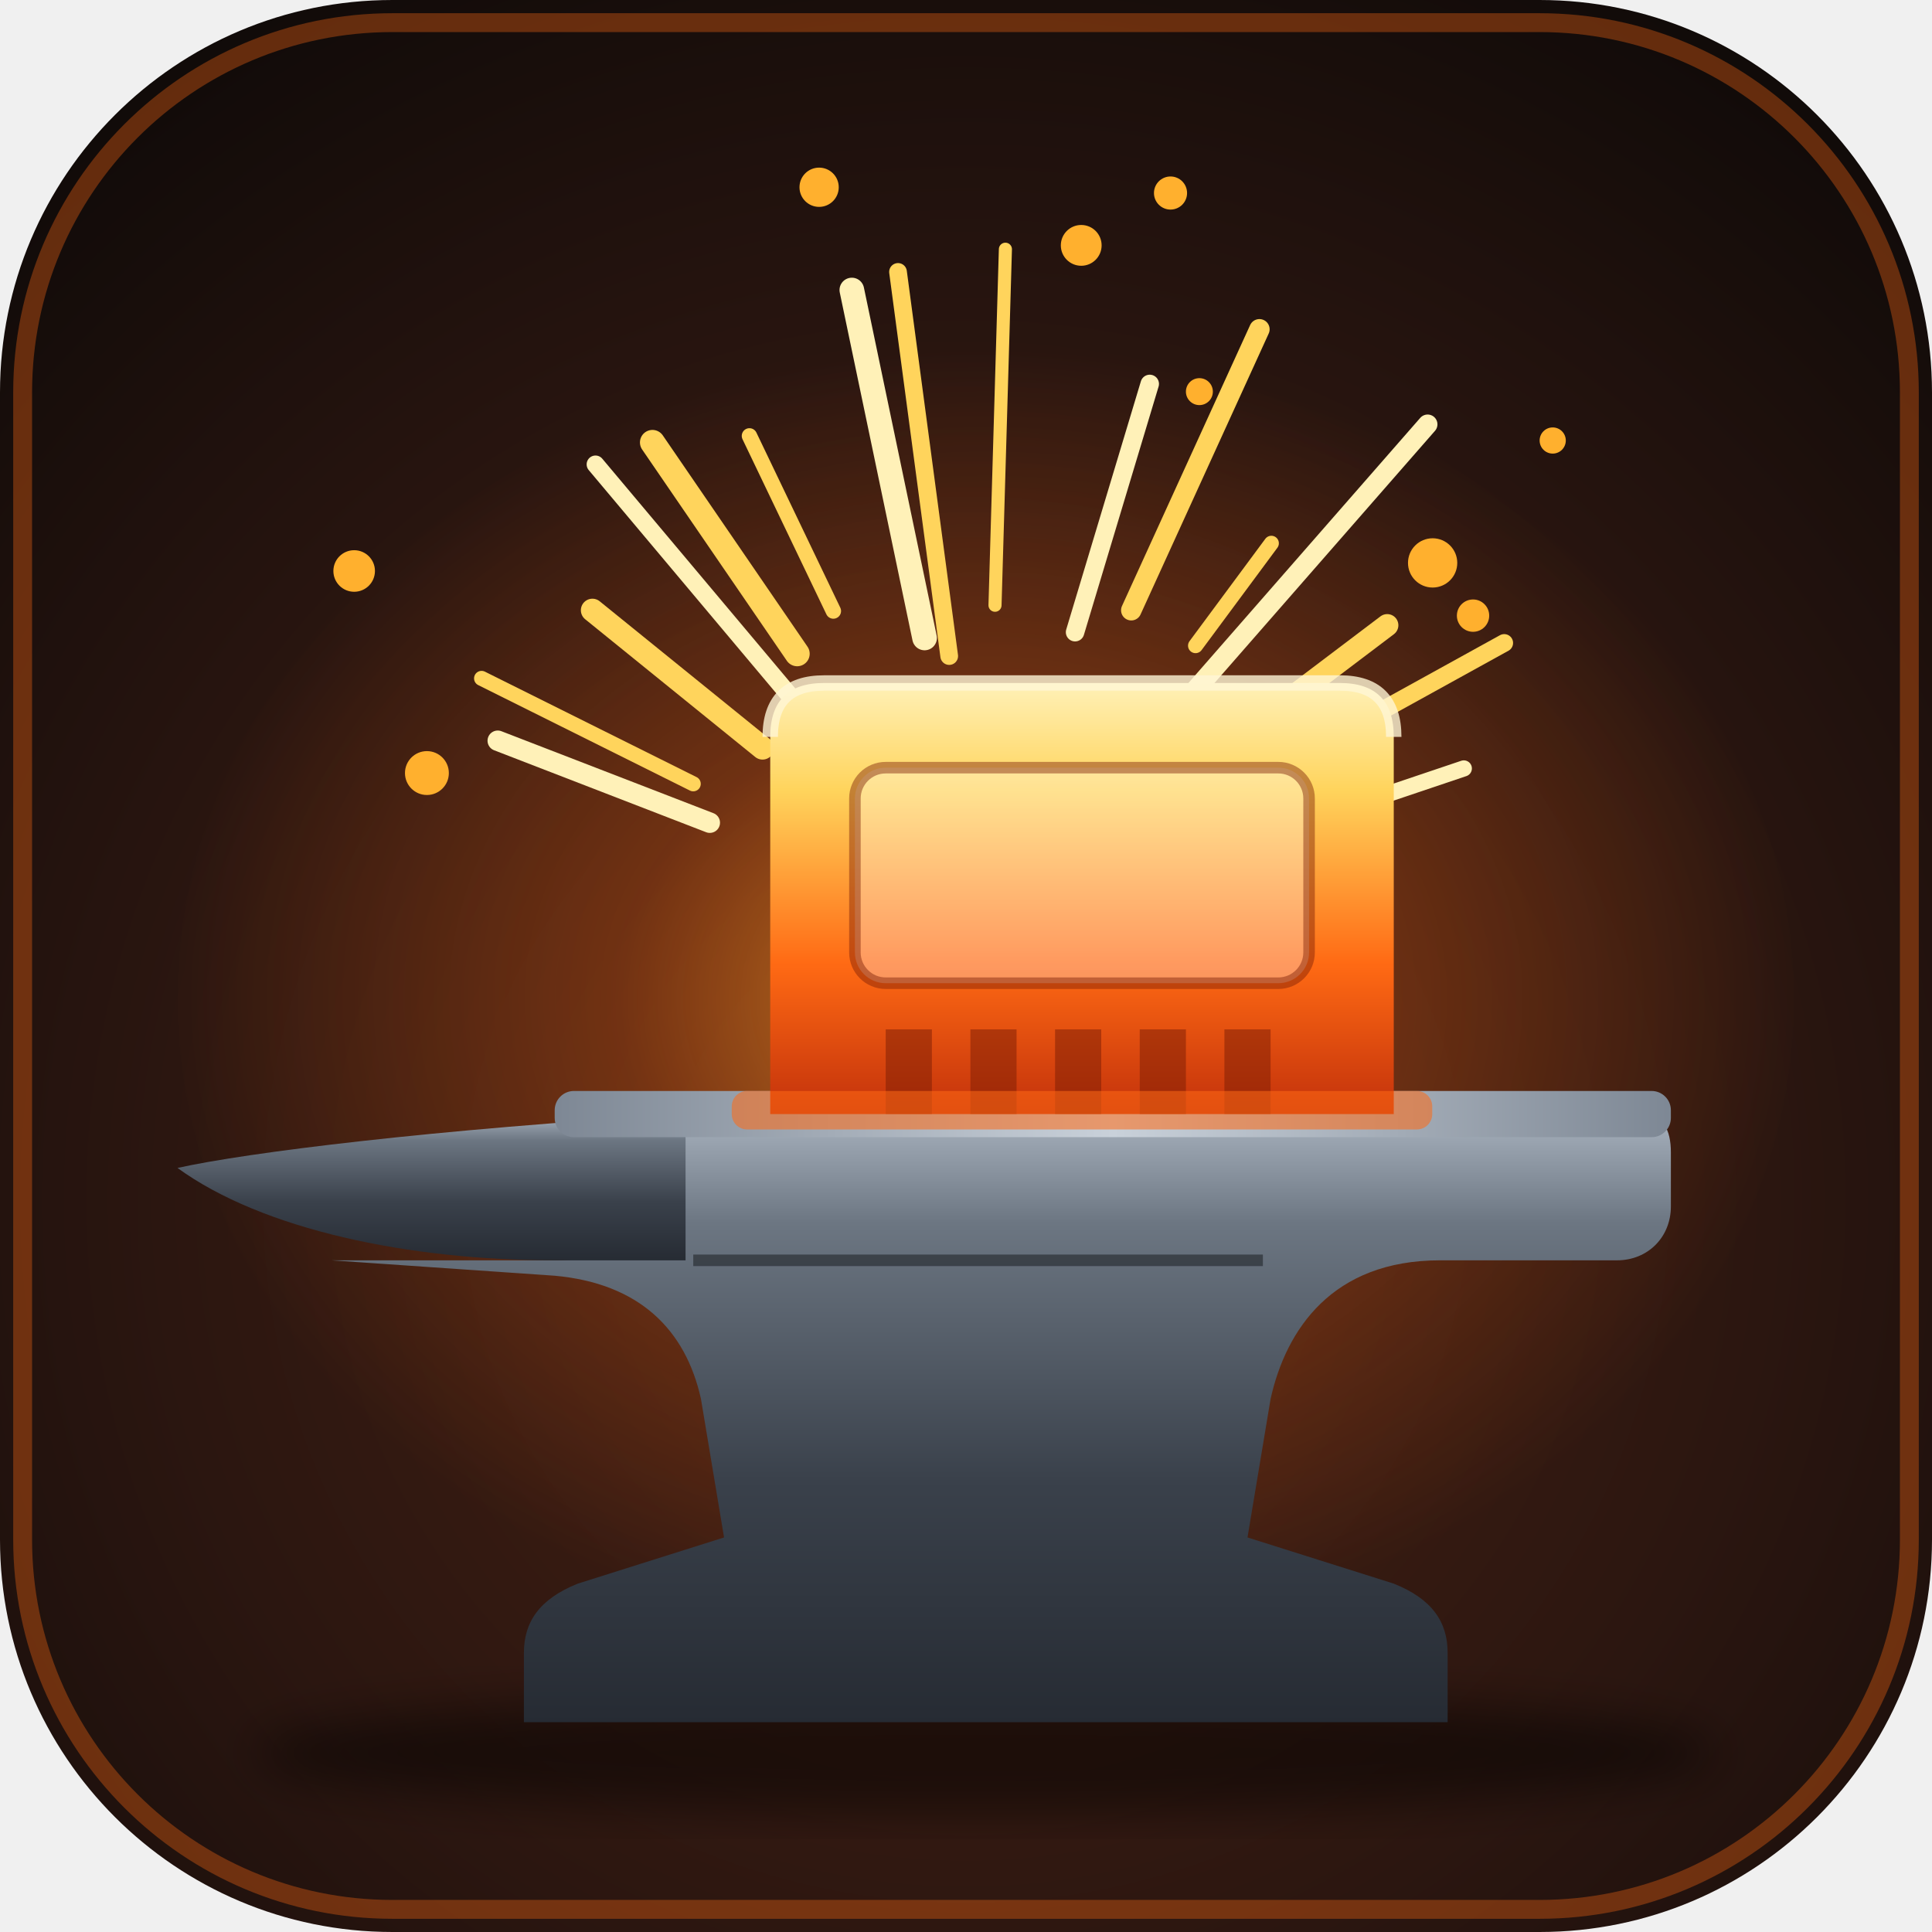
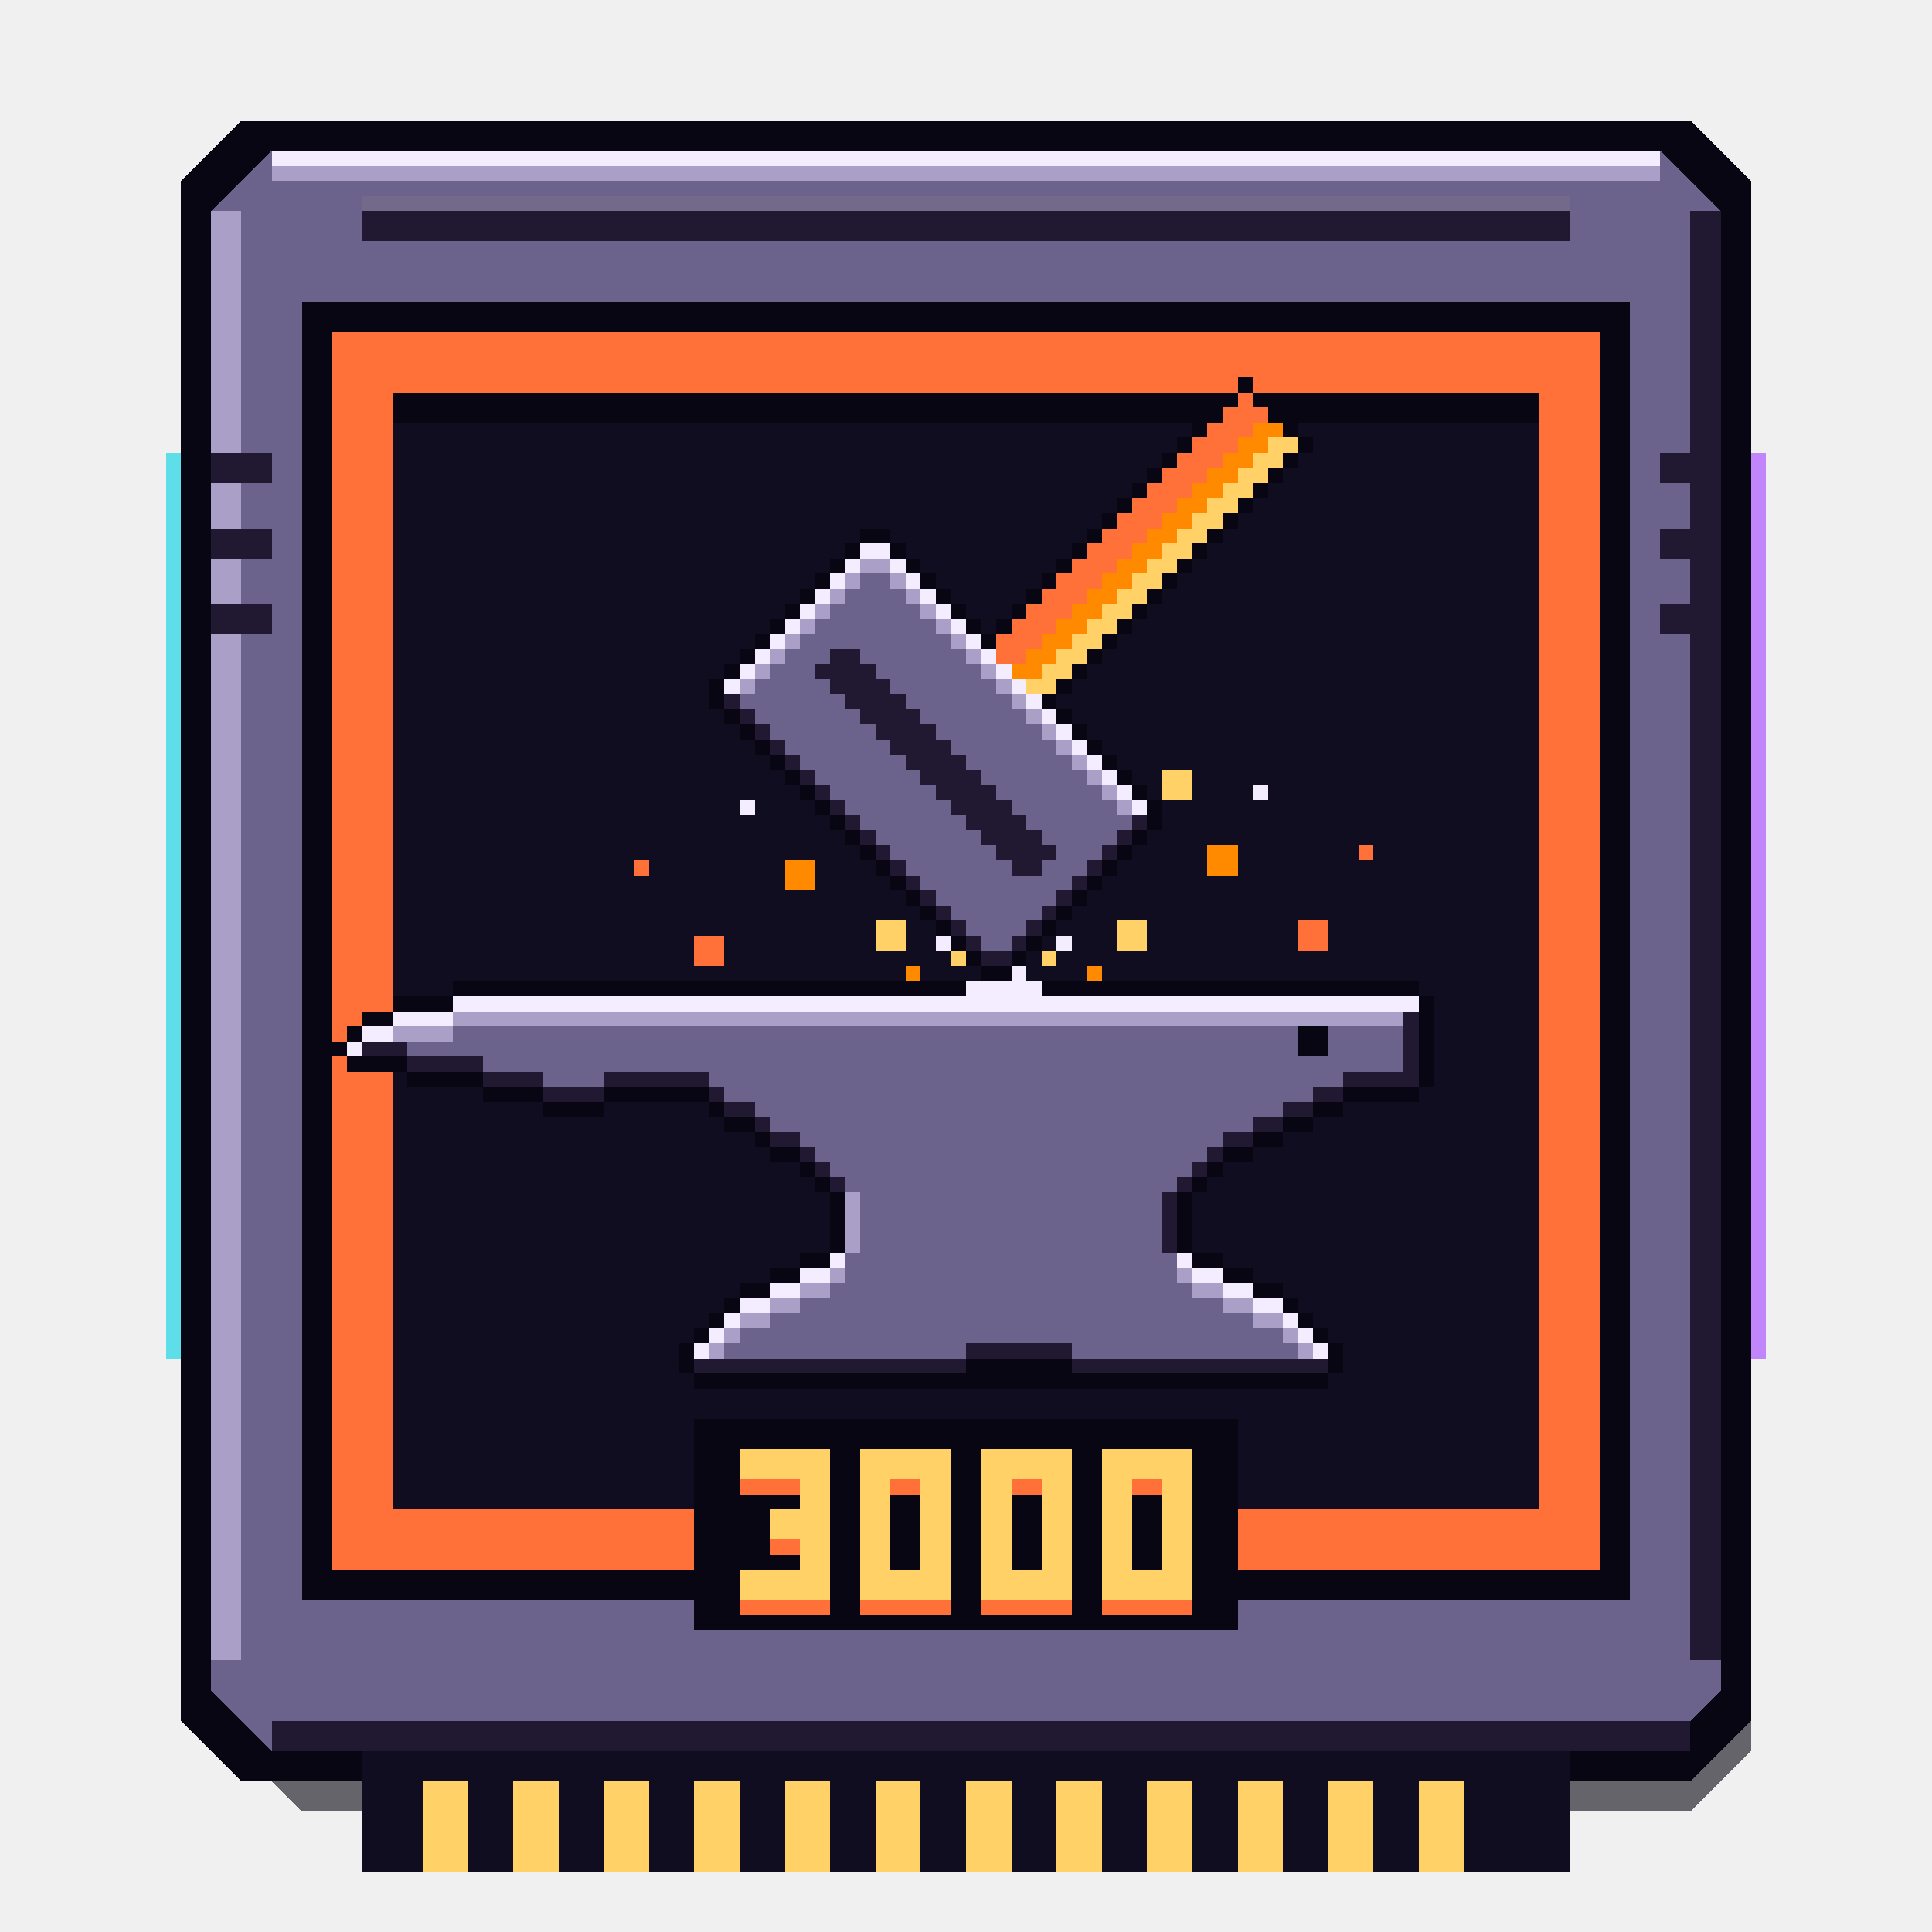
<svg xmlns="http://www.w3.org/2000/svg" width="512" height="512" viewBox="0 0 512 512">
  <defs>
    <linearGradient id="steel" x1="0" y1="0" x2="0" y2="1">
      <stop offset="0" stop-color="#a9b3bf" />
      <stop offset=".18" stop-color="#6c7682" />
      <stop offset=".6" stop-color="#3a414b" />
      <stop offset="1" stop-color="#262b33" />
    </linearGradient>
    <linearGradient id="steelface" x1="0" y1="0" x2="1" y2="0">
      <stop offset="0" stop-color="#7d8794" />
      <stop offset=".5" stop-color="#c9d1da" />
      <stop offset="1" stop-color="#7d8794" />
    </linearGradient>
    <linearGradient id="hot" x1="0" y1="0" x2="0" y2="1">
      <stop offset="0" stop-color="#fff1b8" />
-       <stop offset=".25" stop-color="#ffd45c" />
-       <stop offset=".65" stop-color="#ff6a14" />
+       <stop offset=".25" stop-color="#ffd166" />
+       <stop offset=".65" stop-color="#ff7138" />
      <stop offset="1" stop-color="#c2310b" />
    </linearGradient>
    <radialGradient id="glow" cx=".5" cy=".5" r=".5">
-       <stop offset="0" stop-color="#ffb02e" stop-opacity=".75" />
-       <stop offset=".45" stop-color="#ff6a14" stop-opacity=".28" />
-       <stop offset="1" stop-color="#ff6a14" stop-opacity="0" />
+       <stop offset="0" stop-color="#ffd166" stop-opacity=".75" />
+       <stop offset=".45" stop-color="#ff7138" stop-opacity=".28" />
+       <stop offset="1" stop-color="#ff7138" stop-opacity="0" />
    </radialGradient>
    <radialGradient id="bg" cx=".5" cy=".62" r=".75">
-       <stop offset="0" stop-color="#4a2214" />
-       <stop offset=".55" stop-color="#2b1610" />
-       <stop offset="1" stop-color="#0d0908" />
+       <stop offset="0" stop-color="#2c2048" />
+       <stop offset=".55" stop-color="#100d20" />
+       <stop offset="1" stop-color="#080613" />
    </radialGradient>
    <linearGradient id="plate" x1="0" y1="0" x2="0" y2="1">
      <stop offset="0" stop-color="#ffe27a" />
      <stop offset="1" stop-color="#f0a51c" />
    </linearGradient>
    <linearGradient id="word" x1="0" y1="0" x2="0" y2="1">
      <stop offset="0" stop-color="#fff7ec" />
      <stop offset=".62" stop-color="#f3e3cf" />
      <stop offset="1" stop-color="#ffb45a" />
    </linearGradient>
    <filter id="soft" x="-20%" y="-20%" width="140%" height="140%">
      <feGaussianBlur stdDeviation="6" />
    </filter>
  </defs>
-   <clipPath id="c">
-     <rect width="512" height="512" rx="104" />
-   </clipPath>
-   <g clip-path="url(#c)">
-     <rect width="512" height="512" fill="url(#bg)" />
-     <g transform="translate(-6 28) scale(1.02)">
-       <g transform="scale(1)">
-         <ellipse cx="262" cy="232" rx="210" ry="170" fill="url(#glow)" />
-         <line x1="190.3" y1="186.3" x2="135.2" y2="165.0" stroke="#fff1b8" stroke-width="5.3" stroke-linecap="round" />
-         <line x1="186.0" y1="176.2" x2="131.0" y2="148.8" stroke="#ffd45c" stroke-width="3.9" stroke-linecap="round" />
-         <line x1="204.0" y1="166.9" x2="159.8" y2="131.1" stroke="#ffd45c" stroke-width="6.0" stroke-linecap="round" />
-         <line x1="212.6" y1="155.1" x2="160.6" y2="93.2" stroke="#fff1b8" stroke-width="4.6" stroke-linecap="round" />
-         <line x1="213.0" y1="142.4" x2="175.4" y2="87.5" stroke="#ffd45c" stroke-width="6.5" stroke-linecap="round" />
-         <line x1="222.4" y1="131.3" x2="200.6" y2="85.8" stroke="#ffd45c" stroke-width="4.0" stroke-linecap="round" />
-         <line x1="246.1" y1="138.3" x2="227.2" y2="47.9" stroke="#fff1b8" stroke-width="6.4" stroke-linecap="round" />
-         <line x1="252.5" y1="143.0" x2="239.2" y2="43.2" stroke="#ffd45c" stroke-width="4.6" stroke-linecap="round" />
-         <line x1="264.4" y1="129.8" x2="267.1" y2="37.3" stroke="#ffd45c" stroke-width="3.4" stroke-linecap="round" />
-         <line x1="285.2" y1="136.8" x2="304.6" y2="72.3" stroke="#fff1b8" stroke-width="4.8" stroke-linecap="round" />
-         <line x1="299.8" y1="131.1" x2="333.1" y2="58.1" stroke="#ffd45c" stroke-width="5.3" stroke-linecap="round" />
-         <line x1="316.5" y1="140.3" x2="336.2" y2="113.7" stroke="#ffd45c" stroke-width="3.9" stroke-linecap="round" />
-         <line x1="310.7" y1="158.4" x2="376.8" y2="82.8" stroke="#fff1b8" stroke-width="5.1" stroke-linecap="round" />
-         <line x1="320.3" y1="169.8" x2="366.3" y2="135.0" stroke="#ffd45c" stroke-width="5.8" stroke-linecap="round" />
-         <line x1="334.2" y1="174.1" x2="396.7" y2="139.6" stroke="#ffd45c" stroke-width="4.6" stroke-linecap="round" />
-         <line x1="340.8" y1="187.5" x2="386.2" y2="172.2" stroke="#fff1b8" stroke-width="4.2" stroke-linecap="round" />
-         <circle cx="317.5" cy="74.3" r="3.5" fill="#ffb02e" />
-         <circle cx="310.0" cy="22.7" r="4.3" fill="#ffb02e" />
-         <circle cx="378.1" cy="118.8" r="6.4" fill="#ffb02e" />
-         <circle cx="116.8" cy="173.4" r="5.7" fill="#ffb02e" />
-         <circle cx="388.6" cy="132.5" r="4.2" fill="#ffb02e" />
-         <circle cx="409.3" cy="87.0" r="3.4" fill="#ffb02e" />
-         <circle cx="286.8" cy="36.3" r="5.3" fill="#ffb02e" />
-         <circle cx="218.7" cy="21.2" r="5.1" fill="#ffb02e" />
-         <circle cx="97.9" cy="120.9" r="5.4" fill="#ffb02e" />
-         <ellipse cx="262" cy="428" rx="190" ry="16" fill="#000" fill-opacity=".45" filter="url(#soft)" />
-         <path d="M 92 300 L 150 300 C 170 300 176 290 178 280 L 184 262 L 400 262 L 432 262 C 438 262 440 266 440 272 L 440 286 C 440 294 434 300 426 300 L 380 300 C 352 300 340 318 336 336 L 330 372 L 368 384 C 378 388 382 394 382 402 L 382 420 L 142 420 L 142 402 C 142 394 146 388 156 384 L 194 372 L 188 336 C 184 318 172 306 150 304 Z" fill="url(#steel)" />
-         <path d="M 184 262 L 184 300 L 150 300 C 112 300 74 292 52 276 C 70 272 118 266 184 262 Z" fill="url(#steel)" />
-         <rect x="150" y="256" width="290" height="12" rx="5" fill="url(#steelface)" />
-         <path d="M 186 300 L 334 300" stroke="#1a1d22" stroke-width="3" stroke-opacity=".55" />
-         <g transform="translate(206 150)">
-           <path d="M 0 14 Q 0 0 14 0 L 148 0 Q 162 0 162 14 L 162 112 L 0 112 Z" fill="url(#hot)" />
-           <rect x="22" y="22" width="118" height="56" rx="8" fill="#ffffff" fill-opacity=".32" />
-           <rect x="22" y="22" width="118" height="56" rx="8" fill="none" stroke="#7a1d05" stroke-opacity=".45" stroke-width="3" />
-           <rect x="30" y="90" width="12" height="22" fill="#7a1d05" fill-opacity=".5" />
-           <rect x="52" y="90" width="12" height="22" fill="#7a1d05" fill-opacity=".5" />
-           <rect x="74" y="90" width="12" height="22" fill="#7a1d05" fill-opacity=".5" />
-           <rect x="96" y="90" width="12" height="22" fill="#7a1d05" fill-opacity=".5" />
-           <rect x="118" y="90" width="12" height="22" fill="#7a1d05" fill-opacity=".5" />
-           <path d="M 0 14 Q 0 0 14 0 L 148 0 Q 162 0 162 14" fill="none" stroke="#fff6d6" stroke-width="4" stroke-opacity=".8" />
-         </g>
-         <rect x="196" y="256" width="182" height="10" rx="4" fill="#ff6a14" fill-opacity=".55" />
-       </g>
+   <g transform="scale(4)" shape-rendering="crispEdges">
+     <path d="M16,14 L20,10 H112 L116,14 V116 L112,120 H20 L16,116 Z" fill="#080613" opacity=".6" />
+     <path d="M12,12 L16,8 H112 L116,12 V114 L112,118 H16 L12,114 Z" fill="#080613" />
+     <path d="M14,14 L18,10 H110 L114,14 V112 L110,116 H18 L14,112 Z" fill="#6B638B" />
+     <rect x="18" y="10" width="92" height="2" fill="#AAA0C7" />
+     <rect x="18" y="10" width="92" height="1" fill="#F3EDFF" />
+     <rect x="14" y="14" width="2" height="96" fill="#AAA0C7" />
+     <rect x="112" y="14" width="2" height="96" fill="#211832" />
+     <rect x="18" y="114" width="94" height="2" fill="#211832" />
+     <g fill="#211832">
+       <rect x="14" y="30" width="4" height="2" />
+       <rect x="14" y="35" width="4" height="2" />
+       <rect x="14" y="40" width="4" height="2" />
+       <rect x="110" y="30" width="4" height="2" />
+       <rect x="110" y="35" width="4" height="2" />
+       <rect x="110" y="40" width="4" height="2" />
    </g>
-     <rect x="6" y="6" width="500" height="500" rx="98" fill="none" stroke="#ff6a14" stroke-opacity=".35" stroke-width="5" />
+     <rect x="24" y="13" width="80" height="3" fill="#211832" />
+     <rect x="24" y="13" width="80" height="1" fill="#AAA0C7" opacity=".6" />
+     <rect x="11" y="30" width="1" height="60" fill="#38D9E6" opacity=".8" />
+     <rect x="116" y="30" width="1" height="60" fill="#B56AFF" opacity=".8" />
+     <rect x="24" y="116" width="80" height="8" fill="#100D20" />
+     <g fill="#FFD166">
+       <rect x="28" y="118" width="3" height="6" />
+       <rect x="34" y="118" width="3" height="6" />
+       <rect x="40" y="118" width="3" height="6" />
+       <rect x="46" y="118" width="3" height="6" />
+       <rect x="52" y="118" width="3" height="6" />
+       <rect x="58" y="118" width="3" height="6" />
+       <rect x="64" y="118" width="3" height="6" />
+       <rect x="70" y="118" width="3" height="6" />
+       <rect x="76" y="118" width="3" height="6" />
+       <rect x="82" y="118" width="3" height="6" />
+       <rect x="88" y="118" width="3" height="6" />
+       <rect x="94" y="118" width="3" height="6" />
+     </g>
+     <rect x="20" y="20" width="88" height="86" fill="#080613" />
+     <rect x="22" y="22" width="84" height="82" fill="#FF7138" />
+     <rect x="26" y="26" width="76" height="74" fill="#100D20" />
+     <rect x="26" y="26" width="76" height="2" fill="#080613" />
+     <g>
+       <rect x="82" y="25" width="1" height="1" fill="#080613" />
+       <rect x="81" y="26" width="1" height="1" fill="#080613" />
+       <rect x="82" y="26" width="1" height="1" fill="#FF7138" />
+       <rect x="83" y="26" width="1" height="1" fill="#080613" />
+       <rect x="80" y="27" width="1" height="1" fill="#080613" />
+       <rect x="81" y="27" width="3" height="1" fill="#FF7138" />
+       <rect x="84" y="27" width="1" height="1" fill="#080613" />
+       <rect x="79" y="28" width="1" height="1" fill="#080613" />
+       <rect x="80" y="28" width="3" height="1" fill="#FF7138" />
+       <rect x="83" y="28" width="2" height="1" fill="#FF8A00" />
+       <rect x="85" y="28" width="1" height="1" fill="#080613" />
+       <rect x="78" y="29" width="1" height="1" fill="#080613" />
+       <rect x="79" y="29" width="3" height="1" fill="#FF7138" />
+       <rect x="82" y="29" width="2" height="1" fill="#FF8A00" />
+       <rect x="84" y="29" width="2" height="1" fill="#FFD166" />
+       <rect x="86" y="29" width="1" height="1" fill="#080613" />
+       <rect x="77" y="30" width="1" height="1" fill="#080613" />
+       <rect x="78" y="30" width="3" height="1" fill="#FF7138" />
+       <rect x="81" y="30" width="2" height="1" fill="#FF8A00" />
+       <rect x="83" y="30" width="2" height="1" fill="#FFD166" />
+       <rect x="85" y="30" width="1" height="1" fill="#080613" />
+       <rect x="76" y="31" width="1" height="1" fill="#080613" />
+       <rect x="77" y="31" width="3" height="1" fill="#FF7138" />
+       <rect x="80" y="31" width="2" height="1" fill="#FF8A00" />
+       <rect x="82" y="31" width="2" height="1" fill="#FFD166" />
+       <rect x="84" y="31" width="1" height="1" fill="#080613" />
+       <rect x="75" y="32" width="1" height="1" fill="#080613" />
+       <rect x="76" y="32" width="3" height="1" fill="#FF7138" />
+       <rect x="79" y="32" width="2" height="1" fill="#FF8A00" />
+       <rect x="81" y="32" width="2" height="1" fill="#FFD166" />
+       <rect x="83" y="32" width="1" height="1" fill="#080613" />
+       <rect x="74" y="33" width="1" height="1" fill="#080613" />
+       <rect x="75" y="33" width="3" height="1" fill="#FF7138" />
+       <rect x="78" y="33" width="2" height="1" fill="#FF8A00" />
+       <rect x="80" y="33" width="2" height="1" fill="#FFD166" />
+       <rect x="82" y="33" width="1" height="1" fill="#080613" />
+       <rect x="73" y="34" width="1" height="1" fill="#080613" />
+       <rect x="74" y="34" width="3" height="1" fill="#FF7138" />
+       <rect x="77" y="34" width="2" height="1" fill="#FF8A00" />
+       <rect x="79" y="34" width="2" height="1" fill="#FFD166" />
+       <rect x="81" y="34" width="1" height="1" fill="#080613" />
+       <rect x="57" y="35" width="2" height="1" fill="#080613" />
+       <rect x="72" y="35" width="1" height="1" fill="#080613" />
+       <rect x="73" y="35" width="3" height="1" fill="#FF7138" />
+       <rect x="76" y="35" width="2" height="1" fill="#FF8A00" />
+       <rect x="78" y="35" width="2" height="1" fill="#FFD166" />
+       <rect x="80" y="35" width="1" height="1" fill="#080613" />
+       <rect x="56" y="36" width="1" height="1" fill="#080613" />
+       <rect x="57" y="36" width="2" height="1" fill="#F3EDFF" />
+       <rect x="59" y="36" width="1" height="1" fill="#080613" />
+       <rect x="71" y="36" width="1" height="1" fill="#080613" />
+       <rect x="72" y="36" width="3" height="1" fill="#FF7138" />
+       <rect x="75" y="36" width="2" height="1" fill="#FF8A00" />
+       <rect x="77" y="36" width="2" height="1" fill="#FFD166" />
+       <rect x="79" y="36" width="1" height="1" fill="#080613" />
+       <rect x="55" y="37" width="1" height="1" fill="#080613" />
+       <rect x="56" y="37" width="1" height="1" fill="#F3EDFF" />
+       <rect x="57" y="37" width="2" height="1" fill="#AAA0C7" />
+       <rect x="59" y="37" width="1" height="1" fill="#F3EDFF" />
+       <rect x="60" y="37" width="1" height="1" fill="#080613" />
+       <rect x="70" y="37" width="1" height="1" fill="#080613" />
+       <rect x="71" y="37" width="3" height="1" fill="#FF7138" />
+       <rect x="74" y="37" width="2" height="1" fill="#FF8A00" />
+       <rect x="76" y="37" width="2" height="1" fill="#FFD166" />
+       <rect x="78" y="37" width="1" height="1" fill="#080613" />
+       <rect x="54" y="38" width="1" height="1" fill="#080613" />
+       <rect x="55" y="38" width="1" height="1" fill="#F3EDFF" />
+       <rect x="56" y="38" width="1" height="1" fill="#AAA0C7" />
+       <rect x="57" y="38" width="2" height="1" fill="#6B638B" />
+       <rect x="59" y="38" width="1" height="1" fill="#AAA0C7" />
+       <rect x="60" y="38" width="1" height="1" fill="#F3EDFF" />
+       <rect x="61" y="38" width="1" height="1" fill="#080613" />
+       <rect x="69" y="38" width="1" height="1" fill="#080613" />
+       <rect x="70" y="38" width="3" height="1" fill="#FF7138" />
+       <rect x="73" y="38" width="2" height="1" fill="#FF8A00" />
+       <rect x="75" y="38" width="2" height="1" fill="#FFD166" />
+       <rect x="77" y="38" width="1" height="1" fill="#080613" />
+       <rect x="53" y="39" width="1" height="1" fill="#080613" />
+       <rect x="54" y="39" width="1" height="1" fill="#F3EDFF" />
+       <rect x="55" y="39" width="1" height="1" fill="#AAA0C7" />
+       <rect x="56" y="39" width="4" height="1" fill="#6B638B" />
+       <rect x="60" y="39" width="1" height="1" fill="#AAA0C7" />
+       <rect x="61" y="39" width="1" height="1" fill="#F3EDFF" />
+       <rect x="62" y="39" width="1" height="1" fill="#080613" />
+       <rect x="68" y="39" width="1" height="1" fill="#080613" />
+       <rect x="69" y="39" width="3" height="1" fill="#FF7138" />
+       <rect x="72" y="39" width="2" height="1" fill="#FF8A00" />
+       <rect x="74" y="39" width="2" height="1" fill="#FFD166" />
+       <rect x="76" y="39" width="1" height="1" fill="#080613" />
+       <rect x="52" y="40" width="1" height="1" fill="#080613" />
+       <rect x="53" y="40" width="1" height="1" fill="#F3EDFF" />
+       <rect x="54" y="40" width="1" height="1" fill="#AAA0C7" />
+       <rect x="55" y="40" width="6" height="1" fill="#6B638B" />
+       <rect x="61" y="40" width="1" height="1" fill="#AAA0C7" />
+       <rect x="62" y="40" width="1" height="1" fill="#F3EDFF" />
+       <rect x="63" y="40" width="1" height="1" fill="#080613" />
+       <rect x="67" y="40" width="1" height="1" fill="#080613" />
+       <rect x="68" y="40" width="3" height="1" fill="#FF7138" />
+       <rect x="71" y="40" width="2" height="1" fill="#FF8A00" />
+       <rect x="73" y="40" width="2" height="1" fill="#FFD166" />
+       <rect x="75" y="40" width="1" height="1" fill="#080613" />
+       <rect x="51" y="41" width="1" height="1" fill="#080613" />
+       <rect x="52" y="41" width="1" height="1" fill="#F3EDFF" />
+       <rect x="53" y="41" width="1" height="1" fill="#AAA0C7" />
+       <rect x="54" y="41" width="8" height="1" fill="#6B638B" />
+       <rect x="62" y="41" width="1" height="1" fill="#AAA0C7" />
+       <rect x="63" y="41" width="1" height="1" fill="#F3EDFF" />
+       <rect x="64" y="41" width="1" height="1" fill="#080613" />
+       <rect x="66" y="41" width="1" height="1" fill="#080613" />
+       <rect x="67" y="41" width="3" height="1" fill="#FF7138" />
+       <rect x="70" y="41" width="2" height="1" fill="#FF8A00" />
+       <rect x="72" y="41" width="2" height="1" fill="#FFD166" />
+       <rect x="74" y="41" width="1" height="1" fill="#080613" />
+       <rect x="50" y="42" width="1" height="1" fill="#080613" />
+       <rect x="51" y="42" width="1" height="1" fill="#F3EDFF" />
+       <rect x="52" y="42" width="1" height="1" fill="#AAA0C7" />
+       <rect x="53" y="42" width="10" height="1" fill="#6B638B" />
+       <rect x="63" y="42" width="1" height="1" fill="#AAA0C7" />
+       <rect x="64" y="42" width="1" height="1" fill="#F3EDFF" />
+       <rect x="65" y="42" width="1" height="1" fill="#080613" />
+       <rect x="66" y="42" width="3" height="1" fill="#FF7138" />
+       <rect x="69" y="42" width="2" height="1" fill="#FF8A00" />
+       <rect x="71" y="42" width="2" height="1" fill="#FFD166" />
+       <rect x="73" y="42" width="1" height="1" fill="#080613" />
+       <rect x="49" y="43" width="1" height="1" fill="#080613" />
+       <rect x="50" y="43" width="1" height="1" fill="#F3EDFF" />
+       <rect x="51" y="43" width="1" height="1" fill="#AAA0C7" />
+       <rect x="52" y="43" width="12" height="1" fill="#6B638B" />
+       <rect x="64" y="43" width="1" height="1" fill="#AAA0C7" />
+       <rect x="65" y="43" width="1" height="1" fill="#F3EDFF" />
+       <rect x="66" y="43" width="2" height="1" fill="#FF7138" />
+       <rect x="68" y="43" width="2" height="1" fill="#FF8A00" />
+       <rect x="70" y="43" width="2" height="1" fill="#FFD166" />
+       <rect x="72" y="43" width="1" height="1" fill="#080613" />
+       <rect x="48" y="44" width="1" height="1" fill="#080613" />
+       <rect x="49" y="44" width="1" height="1" fill="#F3EDFF" />
+       <rect x="50" y="44" width="1" height="1" fill="#AAA0C7" />
+       <rect x="51" y="44" width="14" height="1" fill="#6B638B" />
+       <rect x="65" y="44" width="1" height="1" fill="#AAA0C7" />
+       <rect x="66" y="44" width="1" height="1" fill="#F3EDFF" />
+       <rect x="67" y="44" width="2" height="1" fill="#FF8A00" />
+       <rect x="69" y="44" width="2" height="1" fill="#FFD166" />
+       <rect x="71" y="44" width="1" height="1" fill="#080613" />
+       <rect x="47" y="45" width="1" height="1" fill="#080613" />
+       <rect x="48" y="45" width="1" height="1" fill="#F3EDFF" />
+       <rect x="49" y="45" width="1" height="1" fill="#AAA0C7" />
+       <rect x="50" y="45" width="16" height="1" fill="#6B638B" />
+       <rect x="66" y="45" width="1" height="1" fill="#AAA0C7" />
+       <rect x="67" y="45" width="1" height="1" fill="#F3EDFF" />
+       <rect x="68" y="45" width="2" height="1" fill="#FFD166" />
+       <rect x="70" y="45" width="1" height="1" fill="#080613" />
+       <rect x="47" y="46" width="1" height="1" fill="#080613" />
+       <rect x="48" y="46" width="1" height="1" fill="#211832" />
+       <rect x="49" y="46" width="18" height="1" fill="#6B638B" />
+       <rect x="67" y="46" width="1" height="1" fill="#AAA0C7" />
+       <rect x="68" y="46" width="1" height="1" fill="#F3EDFF" />
+       <rect x="69" y="46" width="1" height="1" fill="#080613" />
+       <rect x="48" y="47" width="1" height="1" fill="#080613" />
+       <rect x="49" y="47" width="1" height="1" fill="#211832" />
+       <rect x="50" y="47" width="18" height="1" fill="#6B638B" />
+       <rect x="68" y="47" width="1" height="1" fill="#AAA0C7" />
+       <rect x="69" y="47" width="1" height="1" fill="#F3EDFF" />
+       <rect x="70" y="47" width="1" height="1" fill="#080613" />
+       <rect x="49" y="48" width="1" height="1" fill="#080613" />
+       <rect x="50" y="48" width="1" height="1" fill="#211832" />
+       <rect x="51" y="48" width="18" height="1" fill="#6B638B" />
+       <rect x="69" y="48" width="1" height="1" fill="#AAA0C7" />
+       <rect x="70" y="48" width="1" height="1" fill="#F3EDFF" />
+       <rect x="71" y="48" width="1" height="1" fill="#080613" />
+       <rect x="50" y="49" width="1" height="1" fill="#080613" />
+       <rect x="51" y="49" width="1" height="1" fill="#211832" />
+       <rect x="52" y="49" width="18" height="1" fill="#6B638B" />
+       <rect x="70" y="49" width="1" height="1" fill="#AAA0C7" />
+       <rect x="71" y="49" width="1" height="1" fill="#F3EDFF" />
+       <rect x="72" y="49" width="1" height="1" fill="#080613" />
+       <rect x="51" y="50" width="1" height="1" fill="#080613" />
+       <rect x="52" y="50" width="1" height="1" fill="#211832" />
+       <rect x="53" y="50" width="18" height="1" fill="#6B638B" />
+       <rect x="71" y="50" width="1" height="1" fill="#AAA0C7" />
+       <rect x="72" y="50" width="1" height="1" fill="#F3EDFF" />
+       <rect x="73" y="50" width="1" height="1" fill="#080613" />
+       <rect x="52" y="51" width="1" height="1" fill="#080613" />
+       <rect x="53" y="51" width="1" height="1" fill="#211832" />
+       <rect x="54" y="51" width="18" height="1" fill="#6B638B" />
+       <rect x="72" y="51" width="1" height="1" fill="#AAA0C7" />
+       <rect x="73" y="51" width="1" height="1" fill="#F3EDFF" />
+       <rect x="74" y="51" width="1" height="1" fill="#080613" />
+       <rect x="77" y="51" width="2" height="1" fill="#FFD166" />
+       <rect x="53" y="52" width="1" height="1" fill="#080613" />
+       <rect x="54" y="52" width="1" height="1" fill="#211832" />
+       <rect x="55" y="52" width="18" height="1" fill="#6B638B" />
+       <rect x="73" y="52" width="1" height="1" fill="#AAA0C7" />
+       <rect x="74" y="52" width="1" height="1" fill="#F3EDFF" />
+       <rect x="75" y="52" width="1" height="1" fill="#080613" />
+       <rect x="77" y="52" width="2" height="1" fill="#FFD166" />
+       <rect x="83" y="52" width="1" height="1" fill="#F3EDFF" />
+       <rect x="49" y="53" width="1" height="1" fill="#F3EDFF" />
+       <rect x="54" y="53" width="1" height="1" fill="#080613" />
+       <rect x="55" y="53" width="1" height="1" fill="#211832" />
+       <rect x="56" y="53" width="18" height="1" fill="#6B638B" />
+       <rect x="74" y="53" width="1" height="1" fill="#AAA0C7" />
+       <rect x="75" y="53" width="1" height="1" fill="#F3EDFF" />
+       <rect x="76" y="53" width="1" height="1" fill="#080613" />
+       <rect x="55" y="54" width="1" height="1" fill="#080613" />
+       <rect x="56" y="54" width="1" height="1" fill="#211832" />
+       <rect x="57" y="54" width="18" height="1" fill="#6B638B" />
+       <rect x="75" y="54" width="1" height="1" fill="#211832" />
+       <rect x="76" y="54" width="1" height="1" fill="#080613" />
+       <rect x="56" y="55" width="1" height="1" fill="#080613" />
+       <rect x="57" y="55" width="1" height="1" fill="#211832" />
+       <rect x="58" y="55" width="16" height="1" fill="#6B638B" />
+       <rect x="74" y="55" width="1" height="1" fill="#211832" />
+       <rect x="75" y="55" width="1" height="1" fill="#080613" />
+       <rect x="57" y="56" width="1" height="1" fill="#080613" />
+       <rect x="58" y="56" width="1" height="1" fill="#211832" />
+       <rect x="59" y="56" width="14" height="1" fill="#6B638B" />
+       <rect x="73" y="56" width="1" height="1" fill="#211832" />
+       <rect x="74" y="56" width="1" height="1" fill="#080613" />
+       <rect x="80" y="56" width="2" height="1" fill="#FF8A00" />
+       <rect x="90" y="56" width="1" height="1" fill="#FF7138" />
+       <rect x="42" y="57" width="1" height="1" fill="#FF7138" />
+       <rect x="52" y="57" width="2" height="1" fill="#FF8A00" />
+       <rect x="58" y="57" width="1" height="1" fill="#080613" />
+       <rect x="59" y="57" width="1" height="1" fill="#211832" />
+       <rect x="60" y="57" width="12" height="1" fill="#6B638B" />
+       <rect x="72" y="57" width="1" height="1" fill="#211832" />
+       <rect x="73" y="57" width="1" height="1" fill="#080613" />
+       <rect x="80" y="57" width="2" height="1" fill="#FF8A00" />
+       <rect x="52" y="58" width="2" height="1" fill="#FF8A00" />
+       <rect x="59" y="58" width="1" height="1" fill="#080613" />
+       <rect x="60" y="58" width="1" height="1" fill="#211832" />
+       <rect x="61" y="58" width="10" height="1" fill="#6B638B" />
+       <rect x="71" y="58" width="1" height="1" fill="#211832" />
+       <rect x="72" y="58" width="1" height="1" fill="#080613" />
+       <rect x="60" y="59" width="1" height="1" fill="#080613" />
+       <rect x="61" y="59" width="1" height="1" fill="#211832" />
+       <rect x="62" y="59" width="8" height="1" fill="#6B638B" />
+       <rect x="70" y="59" width="1" height="1" fill="#211832" />
+       <rect x="71" y="59" width="1" height="1" fill="#080613" />
+       <rect x="61" y="60" width="1" height="1" fill="#080613" />
+       <rect x="62" y="60" width="1" height="1" fill="#211832" />
+       <rect x="63" y="60" width="6" height="1" fill="#6B638B" />
+       <rect x="69" y="60" width="1" height="1" fill="#211832" />
+       <rect x="70" y="60" width="1" height="1" fill="#080613" />
+       <rect x="58" y="61" width="2" height="1" fill="#FFD166" />
+       <rect x="62" y="61" width="1" height="1" fill="#080613" />
+       <rect x="63" y="61" width="1" height="1" fill="#211832" />
+       <rect x="64" y="61" width="4" height="1" fill="#6B638B" />
+       <rect x="68" y="61" width="1" height="1" fill="#211832" />
+       <rect x="69" y="61" width="1" height="1" fill="#080613" />
+       <rect x="74" y="61" width="2" height="1" fill="#FFD166" />
+       <rect x="86" y="61" width="2" height="1" fill="#FF7138" />
+       <rect x="46" y="62" width="2" height="1" fill="#FF7138" />
+       <rect x="58" y="62" width="2" height="1" fill="#FFD166" />
+       <rect x="62" y="62" width="1" height="1" fill="#F3EDFF" />
+       <rect x="63" y="62" width="1" height="1" fill="#080613" />
+       <rect x="64" y="62" width="1" height="1" fill="#211832" />
+       <rect x="65" y="62" width="2" height="1" fill="#6B638B" />
+       <rect x="67" y="62" width="1" height="1" fill="#211832" />
+       <rect x="68" y="62" width="1" height="1" fill="#080613" />
+       <rect x="70" y="62" width="1" height="1" fill="#F3EDFF" />
+       <rect x="74" y="62" width="2" height="1" fill="#FFD166" />
+       <rect x="86" y="62" width="2" height="1" fill="#FF7138" />
+       <rect x="46" y="63" width="2" height="1" fill="#FF7138" />
+       <rect x="63" y="63" width="1" height="1" fill="#FFD166" />
+       <rect x="64" y="63" width="1" height="1" fill="#080613" />
+       <rect x="65" y="63" width="2" height="1" fill="#211832" />
+       <rect x="67" y="63" width="1" height="1" fill="#080613" />
+       <rect x="69" y="63" width="1" height="1" fill="#FFD166" />
+       <rect x="60" y="64" width="1" height="1" fill="#FF8A00" />
+       <rect x="65" y="64" width="2" height="1" fill="#080613" />
+       <rect x="67" y="64" width="1" height="1" fill="#F3EDFF" />
+       <rect x="72" y="64" width="1" height="1" fill="#FF8A00" />
+       <rect x="30" y="65" width="34" height="1" fill="#080613" />
+       <rect x="64" y="65" width="5" height="1" fill="#F3EDFF" />
+       <rect x="69" y="65" width="25" height="1" fill="#080613" />
+       <rect x="26" y="66" width="4" height="1" fill="#080613" />
+       <rect x="30" y="66" width="64" height="1" fill="#F3EDFF" />
+       <rect x="94" y="66" width="1" height="1" fill="#080613" />
+       <rect x="24" y="67" width="2" height="1" fill="#080613" />
+       <rect x="26" y="67" width="4" height="1" fill="#F3EDFF" />
+       <rect x="30" y="67" width="63" height="1" fill="#AAA0C7" />
+       <rect x="93" y="67" width="1" height="1" fill="#211832" />
+       <rect x="94" y="67" width="1" height="1" fill="#080613" />
+       <rect x="23" y="68" width="1" height="1" fill="#080613" />
+       <rect x="24" y="68" width="2" height="1" fill="#F3EDFF" />
+       <rect x="26" y="68" width="4" height="1" fill="#AAA0C7" />
+       <rect x="30" y="68" width="56" height="1" fill="#6B638B" />
+       <rect x="86" y="68" width="2" height="1" fill="#080613" />
+       <rect x="88" y="68" width="5" height="1" fill="#6B638B" />
+       <rect x="93" y="68" width="1" height="1" fill="#211832" />
+       <rect x="94" y="68" width="1" height="1" fill="#080613" />
+       <rect x="22" y="69" width="1" height="1" fill="#080613" />
+       <rect x="23" y="69" width="1" height="1" fill="#F3EDFF" />
+       <rect x="24" y="69" width="3" height="1" fill="#211832" />
+       <rect x="27" y="69" width="59" height="1" fill="#6B638B" />
+       <rect x="86" y="69" width="2" height="1" fill="#080613" />
+       <rect x="88" y="69" width="5" height="1" fill="#6B638B" />
+       <rect x="93" y="69" width="1" height="1" fill="#211832" />
+       <rect x="94" y="69" width="1" height="1" fill="#080613" />
+       <rect x="23" y="70" width="4" height="1" fill="#080613" />
+       <rect x="27" y="70" width="5" height="1" fill="#211832" />
+       <rect x="32" y="70" width="61" height="1" fill="#6B638B" />
+       <rect x="93" y="70" width="1" height="1" fill="#211832" />
+       <rect x="94" y="70" width="1" height="1" fill="#080613" />
+       <rect x="27" y="71" width="5" height="1" fill="#080613" />
+       <rect x="32" y="71" width="4" height="1" fill="#211832" />
+       <rect x="36" y="71" width="4" height="1" fill="#6B638B" />
+       <rect x="40" y="71" width="7" height="1" fill="#211832" />
+       <rect x="47" y="71" width="42" height="1" fill="#6B638B" />
+       <rect x="89" y="71" width="5" height="1" fill="#211832" />
+       <rect x="94" y="71" width="1" height="1" fill="#080613" />
+       <rect x="32" y="72" width="4" height="1" fill="#080613" />
+       <rect x="36" y="72" width="4" height="1" fill="#211832" />
+       <rect x="40" y="72" width="7" height="1" fill="#080613" />
+       <rect x="47" y="72" width="1" height="1" fill="#211832" />
+       <rect x="48" y="72" width="39" height="1" fill="#6B638B" />
+       <rect x="87" y="72" width="2" height="1" fill="#211832" />
+       <rect x="89" y="72" width="5" height="1" fill="#080613" />
+       <rect x="36" y="73" width="4" height="1" fill="#080613" />
+       <rect x="47" y="73" width="1" height="1" fill="#080613" />
+       <rect x="48" y="73" width="2" height="1" fill="#211832" />
+       <rect x="50" y="73" width="35" height="1" fill="#6B638B" />
+       <rect x="85" y="73" width="2" height="1" fill="#211832" />
+       <rect x="87" y="73" width="2" height="1" fill="#080613" />
+       <rect x="48" y="74" width="2" height="1" fill="#080613" />
+       <rect x="50" y="74" width="1" height="1" fill="#211832" />
+       <rect x="51" y="74" width="32" height="1" fill="#6B638B" />
+       <rect x="83" y="74" width="2" height="1" fill="#211832" />
+       <rect x="85" y="74" width="2" height="1" fill="#080613" />
+       <rect x="50" y="75" width="1" height="1" fill="#080613" />
+       <rect x="51" y="75" width="2" height="1" fill="#211832" />
+       <rect x="53" y="75" width="28" height="1" fill="#6B638B" />
+       <rect x="81" y="75" width="2" height="1" fill="#211832" />
+       <rect x="83" y="75" width="2" height="1" fill="#080613" />
+       <rect x="51" y="76" width="2" height="1" fill="#080613" />
+       <rect x="53" y="76" width="1" height="1" fill="#211832" />
+       <rect x="54" y="76" width="26" height="1" fill="#6B638B" />
+       <rect x="80" y="76" width="1" height="1" fill="#211832" />
+       <rect x="81" y="76" width="2" height="1" fill="#080613" />
+       <rect x="53" y="77" width="1" height="1" fill="#080613" />
+       <rect x="54" y="77" width="1" height="1" fill="#211832" />
+       <rect x="55" y="77" width="24" height="1" fill="#6B638B" />
+       <rect x="79" y="77" width="1" height="1" fill="#211832" />
+       <rect x="80" y="77" width="1" height="1" fill="#080613" />
+       <rect x="54" y="78" width="1" height="1" fill="#080613" />
+       <rect x="55" y="78" width="1" height="1" fill="#211832" />
+       <rect x="56" y="78" width="22" height="1" fill="#6B638B" />
+       <rect x="78" y="78" width="1" height="1" fill="#211832" />
+       <rect x="79" y="78" width="1" height="1" fill="#080613" />
+       <rect x="55" y="79" width="1" height="1" fill="#080613" />
+       <rect x="56" y="79" width="1" height="1" fill="#AAA0C7" />
+       <rect x="57" y="79" width="20" height="1" fill="#6B638B" />
+       <rect x="77" y="79" width="1" height="1" fill="#211832" />
+       <rect x="78" y="79" width="1" height="1" fill="#080613" />
+       <rect x="55" y="80" width="1" height="1" fill="#080613" />
+       <rect x="56" y="80" width="1" height="1" fill="#AAA0C7" />
+       <rect x="57" y="80" width="20" height="1" fill="#6B638B" />
+       <rect x="77" y="80" width="1" height="1" fill="#211832" />
+       <rect x="78" y="80" width="1" height="1" fill="#080613" />
+       <rect x="55" y="81" width="1" height="1" fill="#080613" />
+       <rect x="56" y="81" width="1" height="1" fill="#AAA0C7" />
+       <rect x="57" y="81" width="20" height="1" fill="#6B638B" />
+       <rect x="77" y="81" width="1" height="1" fill="#211832" />
+       <rect x="78" y="81" width="1" height="1" fill="#080613" />
+       <rect x="55" y="82" width="1" height="1" fill="#080613" />
+       <rect x="56" y="82" width="1" height="1" fill="#AAA0C7" />
+       <rect x="57" y="82" width="20" height="1" fill="#6B638B" />
+       <rect x="77" y="82" width="1" height="1" fill="#211832" />
+       <rect x="78" y="82" width="1" height="1" fill="#080613" />
+       <rect x="53" y="83" width="2" height="1" fill="#080613" />
+       <rect x="55" y="83" width="1" height="1" fill="#F3EDFF" />
+       <rect x="56" y="83" width="22" height="1" fill="#6B638B" />
+       <rect x="78" y="83" width="1" height="1" fill="#F3EDFF" />
+       <rect x="79" y="83" width="2" height="1" fill="#080613" />
+       <rect x="51" y="84" width="2" height="1" fill="#080613" />
+       <rect x="53" y="84" width="2" height="1" fill="#F3EDFF" />
+       <rect x="55" y="84" width="1" height="1" fill="#AAA0C7" />
+       <rect x="56" y="84" width="22" height="1" fill="#6B638B" />
+       <rect x="78" y="84" width="1" height="1" fill="#AAA0C7" />
+       <rect x="79" y="84" width="2" height="1" fill="#F3EDFF" />
+       <rect x="81" y="84" width="2" height="1" fill="#080613" />
+       <rect x="49" y="85" width="2" height="1" fill="#080613" />
+       <rect x="51" y="85" width="2" height="1" fill="#F3EDFF" />
+       <rect x="53" y="85" width="2" height="1" fill="#AAA0C7" />
+       <rect x="55" y="85" width="24" height="1" fill="#6B638B" />
+       <rect x="79" y="85" width="2" height="1" fill="#AAA0C7" />
+       <rect x="81" y="85" width="2" height="1" fill="#F3EDFF" />
+       <rect x="83" y="85" width="2" height="1" fill="#080613" />
+       <rect x="48" y="86" width="1" height="1" fill="#080613" />
+       <rect x="49" y="86" width="2" height="1" fill="#F3EDFF" />
+       <rect x="51" y="86" width="2" height="1" fill="#AAA0C7" />
+       <rect x="53" y="86" width="28" height="1" fill="#6B638B" />
+       <rect x="81" y="86" width="2" height="1" fill="#AAA0C7" />
+       <rect x="83" y="86" width="2" height="1" fill="#F3EDFF" />
+       <rect x="85" y="86" width="1" height="1" fill="#080613" />
+       <rect x="47" y="87" width="1" height="1" fill="#080613" />
+       <rect x="48" y="87" width="1" height="1" fill="#F3EDFF" />
+       <rect x="49" y="87" width="2" height="1" fill="#AAA0C7" />
+       <rect x="51" y="87" width="32" height="1" fill="#6B638B" />
+       <rect x="83" y="87" width="2" height="1" fill="#AAA0C7" />
+       <rect x="85" y="87" width="1" height="1" fill="#F3EDFF" />
+       <rect x="86" y="87" width="1" height="1" fill="#080613" />
+       <rect x="46" y="88" width="1" height="1" fill="#080613" />
+       <rect x="47" y="88" width="1" height="1" fill="#F3EDFF" />
+       <rect x="48" y="88" width="1" height="1" fill="#AAA0C7" />
+       <rect x="49" y="88" width="36" height="1" fill="#6B638B" />
+       <rect x="85" y="88" width="1" height="1" fill="#AAA0C7" />
+       <rect x="86" y="88" width="1" height="1" fill="#F3EDFF" />
+       <rect x="87" y="88" width="1" height="1" fill="#080613" />
+       <rect x="45" y="89" width="1" height="1" fill="#080613" />
+       <rect x="46" y="89" width="1" height="1" fill="#F3EDFF" />
+       <rect x="47" y="89" width="1" height="1" fill="#AAA0C7" />
+       <rect x="48" y="89" width="16" height="1" fill="#6B638B" />
+       <rect x="64" y="89" width="7" height="1" fill="#211832" />
+       <rect x="71" y="89" width="15" height="1" fill="#6B638B" />
+       <rect x="86" y="89" width="1" height="1" fill="#AAA0C7" />
+       <rect x="87" y="89" width="1" height="1" fill="#F3EDFF" />
+       <rect x="88" y="89" width="1" height="1" fill="#080613" />
+       <rect x="45" y="90" width="1" height="1" fill="#080613" />
+       <rect x="46" y="90" width="18" height="1" fill="#211832" />
+       <rect x="64" y="90" width="7" height="1" fill="#080613" />
+       <rect x="71" y="90" width="17" height="1" fill="#211832" />
+       <rect x="88" y="90" width="1" height="1" fill="#080613" />
+       <rect x="46" y="91" width="42" height="1" fill="#080613" />
+       <rect x="54" y="44" width="1" height="1" fill="#211832" />
+       <rect x="55" y="43" width="1" height="1" fill="#211832" />
+       <rect x="55" y="44" width="1" height="1" fill="#211832" />
+       <rect x="55" y="45" width="1" height="1" fill="#211832" />
+       <rect x="56" y="43" width="1" height="1" fill="#211832" />
+       <rect x="56" y="44" width="1" height="1" fill="#211832" />
+       <rect x="56" y="45" width="1" height="1" fill="#211832" />
+       <rect x="56" y="46" width="1" height="1" fill="#211832" />
+       <rect x="57" y="44" width="1" height="1" fill="#211832" />
+       <rect x="57" y="45" width="1" height="1" fill="#211832" />
+       <rect x="57" y="46" width="1" height="1" fill="#211832" />
+       <rect x="57" y="47" width="1" height="1" fill="#211832" />
+       <rect x="58" y="45" width="1" height="1" fill="#211832" />
+       <rect x="58" y="46" width="1" height="1" fill="#211832" />
+       <rect x="58" y="47" width="1" height="1" fill="#211832" />
+       <rect x="58" y="48" width="1" height="1" fill="#211832" />
+       <rect x="59" y="46" width="1" height="1" fill="#211832" />
+       <rect x="59" y="47" width="1" height="1" fill="#211832" />
+       <rect x="59" y="48" width="1" height="1" fill="#211832" />
+       <rect x="59" y="49" width="1" height="1" fill="#211832" />
+       <rect x="60" y="47" width="1" height="1" fill="#211832" />
+       <rect x="60" y="48" width="1" height="1" fill="#211832" />
+       <rect x="60" y="49" width="1" height="1" fill="#211832" />
+       <rect x="60" y="50" width="1" height="1" fill="#211832" />
+       <rect x="61" y="48" width="1" height="1" fill="#211832" />
+       <rect x="61" y="49" width="1" height="1" fill="#211832" />
+       <rect x="61" y="50" width="1" height="1" fill="#211832" />
+       <rect x="61" y="51" width="1" height="1" fill="#211832" />
+       <rect x="62" y="49" width="1" height="1" fill="#211832" />
+       <rect x="62" y="50" width="1" height="1" fill="#211832" />
+       <rect x="62" y="51" width="1" height="1" fill="#211832" />
+       <rect x="62" y="52" width="1" height="1" fill="#211832" />
+       <rect x="63" y="50" width="1" height="1" fill="#211832" />
+       <rect x="63" y="51" width="1" height="1" fill="#211832" />
+       <rect x="63" y="52" width="1" height="1" fill="#211832" />
+       <rect x="63" y="53" width="1" height="1" fill="#211832" />
+       <rect x="64" y="51" width="1" height="1" fill="#211832" />
+       <rect x="64" y="52" width="1" height="1" fill="#211832" />
+       <rect x="64" y="53" width="1" height="1" fill="#211832" />
+       <rect x="64" y="54" width="1" height="1" fill="#211832" />
+       <rect x="65" y="52" width="1" height="1" fill="#211832" />
+       <rect x="65" y="53" width="1" height="1" fill="#211832" />
+       <rect x="65" y="54" width="1" height="1" fill="#211832" />
+       <rect x="65" y="55" width="1" height="1" fill="#211832" />
+       <rect x="66" y="53" width="1" height="1" fill="#211832" />
+       <rect x="66" y="54" width="1" height="1" fill="#211832" />
+       <rect x="66" y="55" width="1" height="1" fill="#211832" />
+       <rect x="66" y="56" width="1" height="1" fill="#211832" />
+       <rect x="67" y="54" width="1" height="1" fill="#211832" />
+       <rect x="67" y="55" width="1" height="1" fill="#211832" />
+       <rect x="67" y="56" width="1" height="1" fill="#211832" />
+       <rect x="67" y="57" width="1" height="1" fill="#211832" />
+       <rect x="68" y="55" width="1" height="1" fill="#211832" />
+       <rect x="68" y="56" width="1" height="1" fill="#211832" />
+       <rect x="68" y="57" width="1" height="1" fill="#211832" />
+       <rect x="69" y="56" width="1" height="1" fill="#211832" />
+     </g>
+     <rect x="46" y="94" width="36" height="14" fill="#080613" />
+     <g fill="#FF7138">
+       <rect x="49" y="97" width="6" height="2" />
+       <rect x="53" y="99" width="2" height="2" />
+       <rect x="51" y="101" width="4" height="2" />
+       <rect x="53" y="103" width="2" height="2" />
+       <rect x="49" y="105" width="6" height="2" />
+       <rect x="57" y="97" width="6" height="2" />
+       <rect x="57" y="99" width="2" height="6" />
+       <rect x="61" y="99" width="2" height="6" />
+       <rect x="57" y="105" width="6" height="2" />
+       <rect x="65" y="97" width="6" height="2" />
+       <rect x="65" y="99" width="2" height="6" />
+       <rect x="69" y="99" width="2" height="6" />
+       <rect x="65" y="105" width="6" height="2" />
+       <rect x="73" y="97" width="6" height="2" />
+       <rect x="73" y="99" width="2" height="6" />
+       <rect x="77" y="99" width="2" height="6" />
+       <rect x="73" y="105" width="6" height="2" />
+     </g>
+     <g fill="#FFD166">
+       <rect x="49" y="96" width="6" height="2" />
+       <rect x="53" y="98" width="2" height="2" />
+       <rect x="51" y="100" width="4" height="2" />
+       <rect x="53" y="102" width="2" height="2" />
+       <rect x="49" y="104" width="6" height="2" />
+       <rect x="57" y="96" width="6" height="2" />
+       <rect x="57" y="98" width="2" height="6" />
+       <rect x="61" y="98" width="2" height="6" />
+       <rect x="57" y="104" width="6" height="2" />
+       <rect x="65" y="96" width="6" height="2" />
+       <rect x="65" y="98" width="2" height="6" />
+       <rect x="69" y="98" width="2" height="6" />
+       <rect x="65" y="104" width="6" height="2" />
+       <rect x="73" y="96" width="6" height="2" />
+       <rect x="73" y="98" width="2" height="6" />
+       <rect x="77" y="98" width="2" height="6" />
+       <rect x="73" y="104" width="6" height="2" />
+     </g>
  </g>
</svg>
